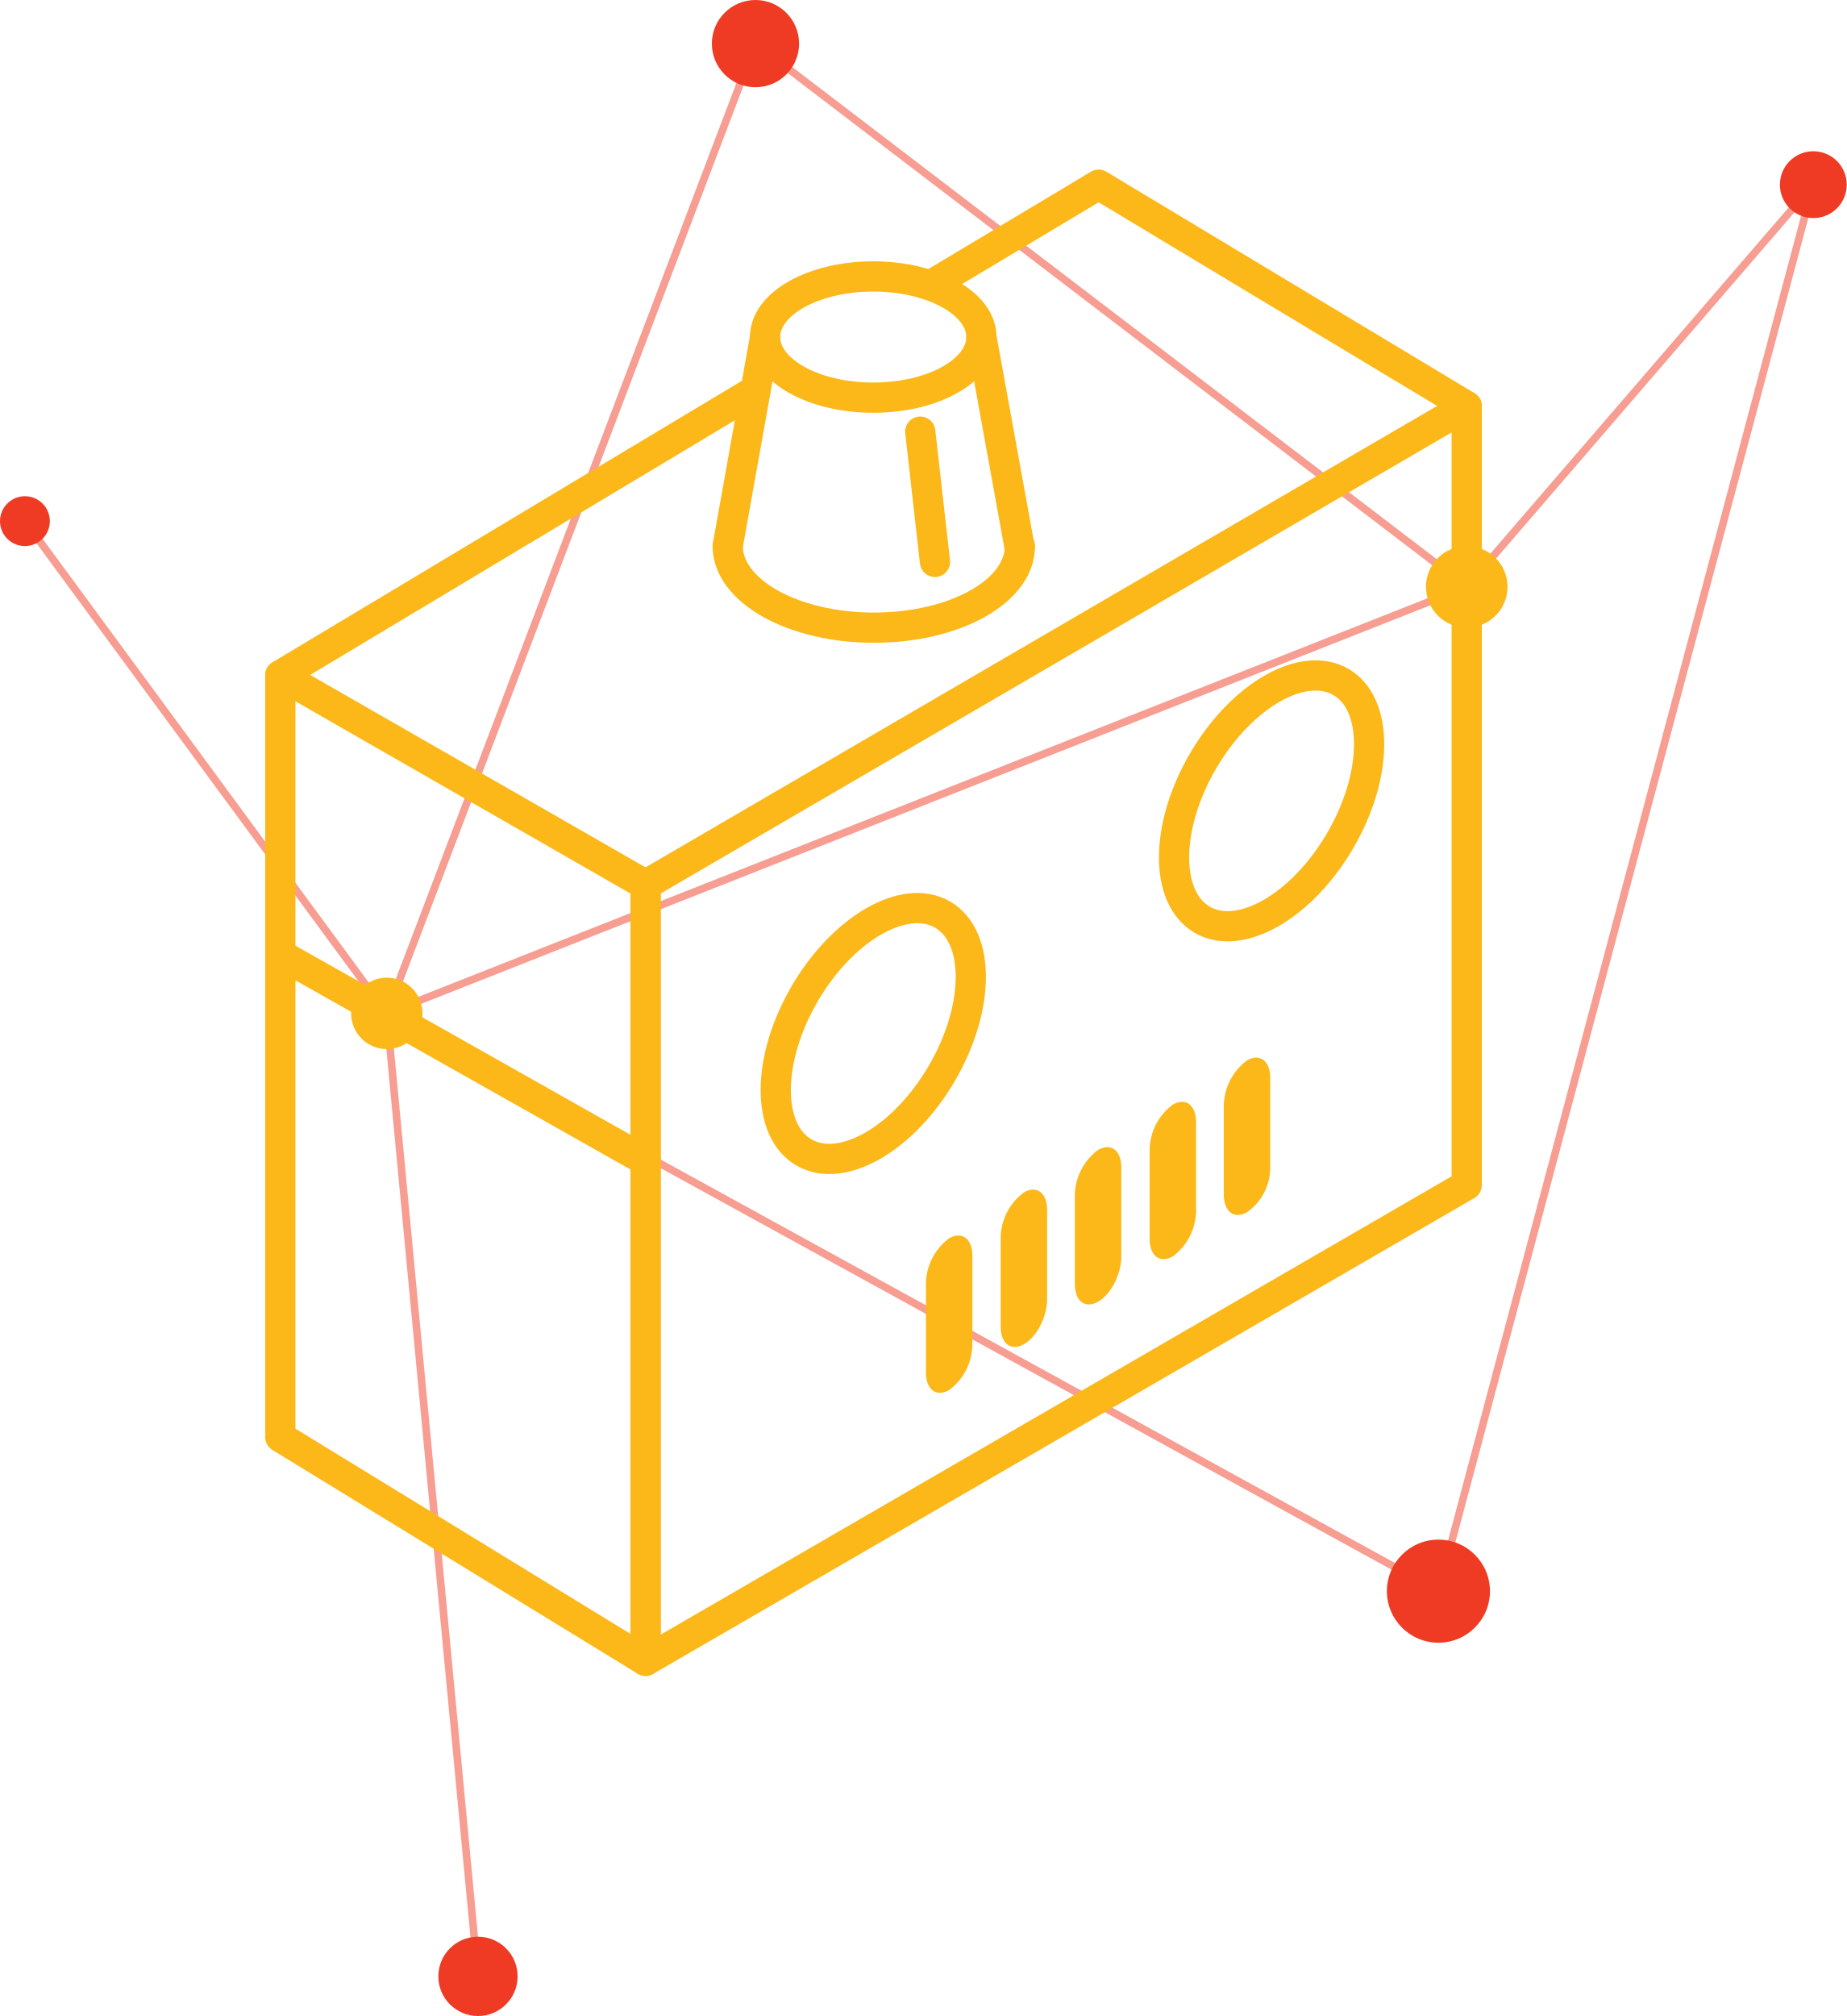
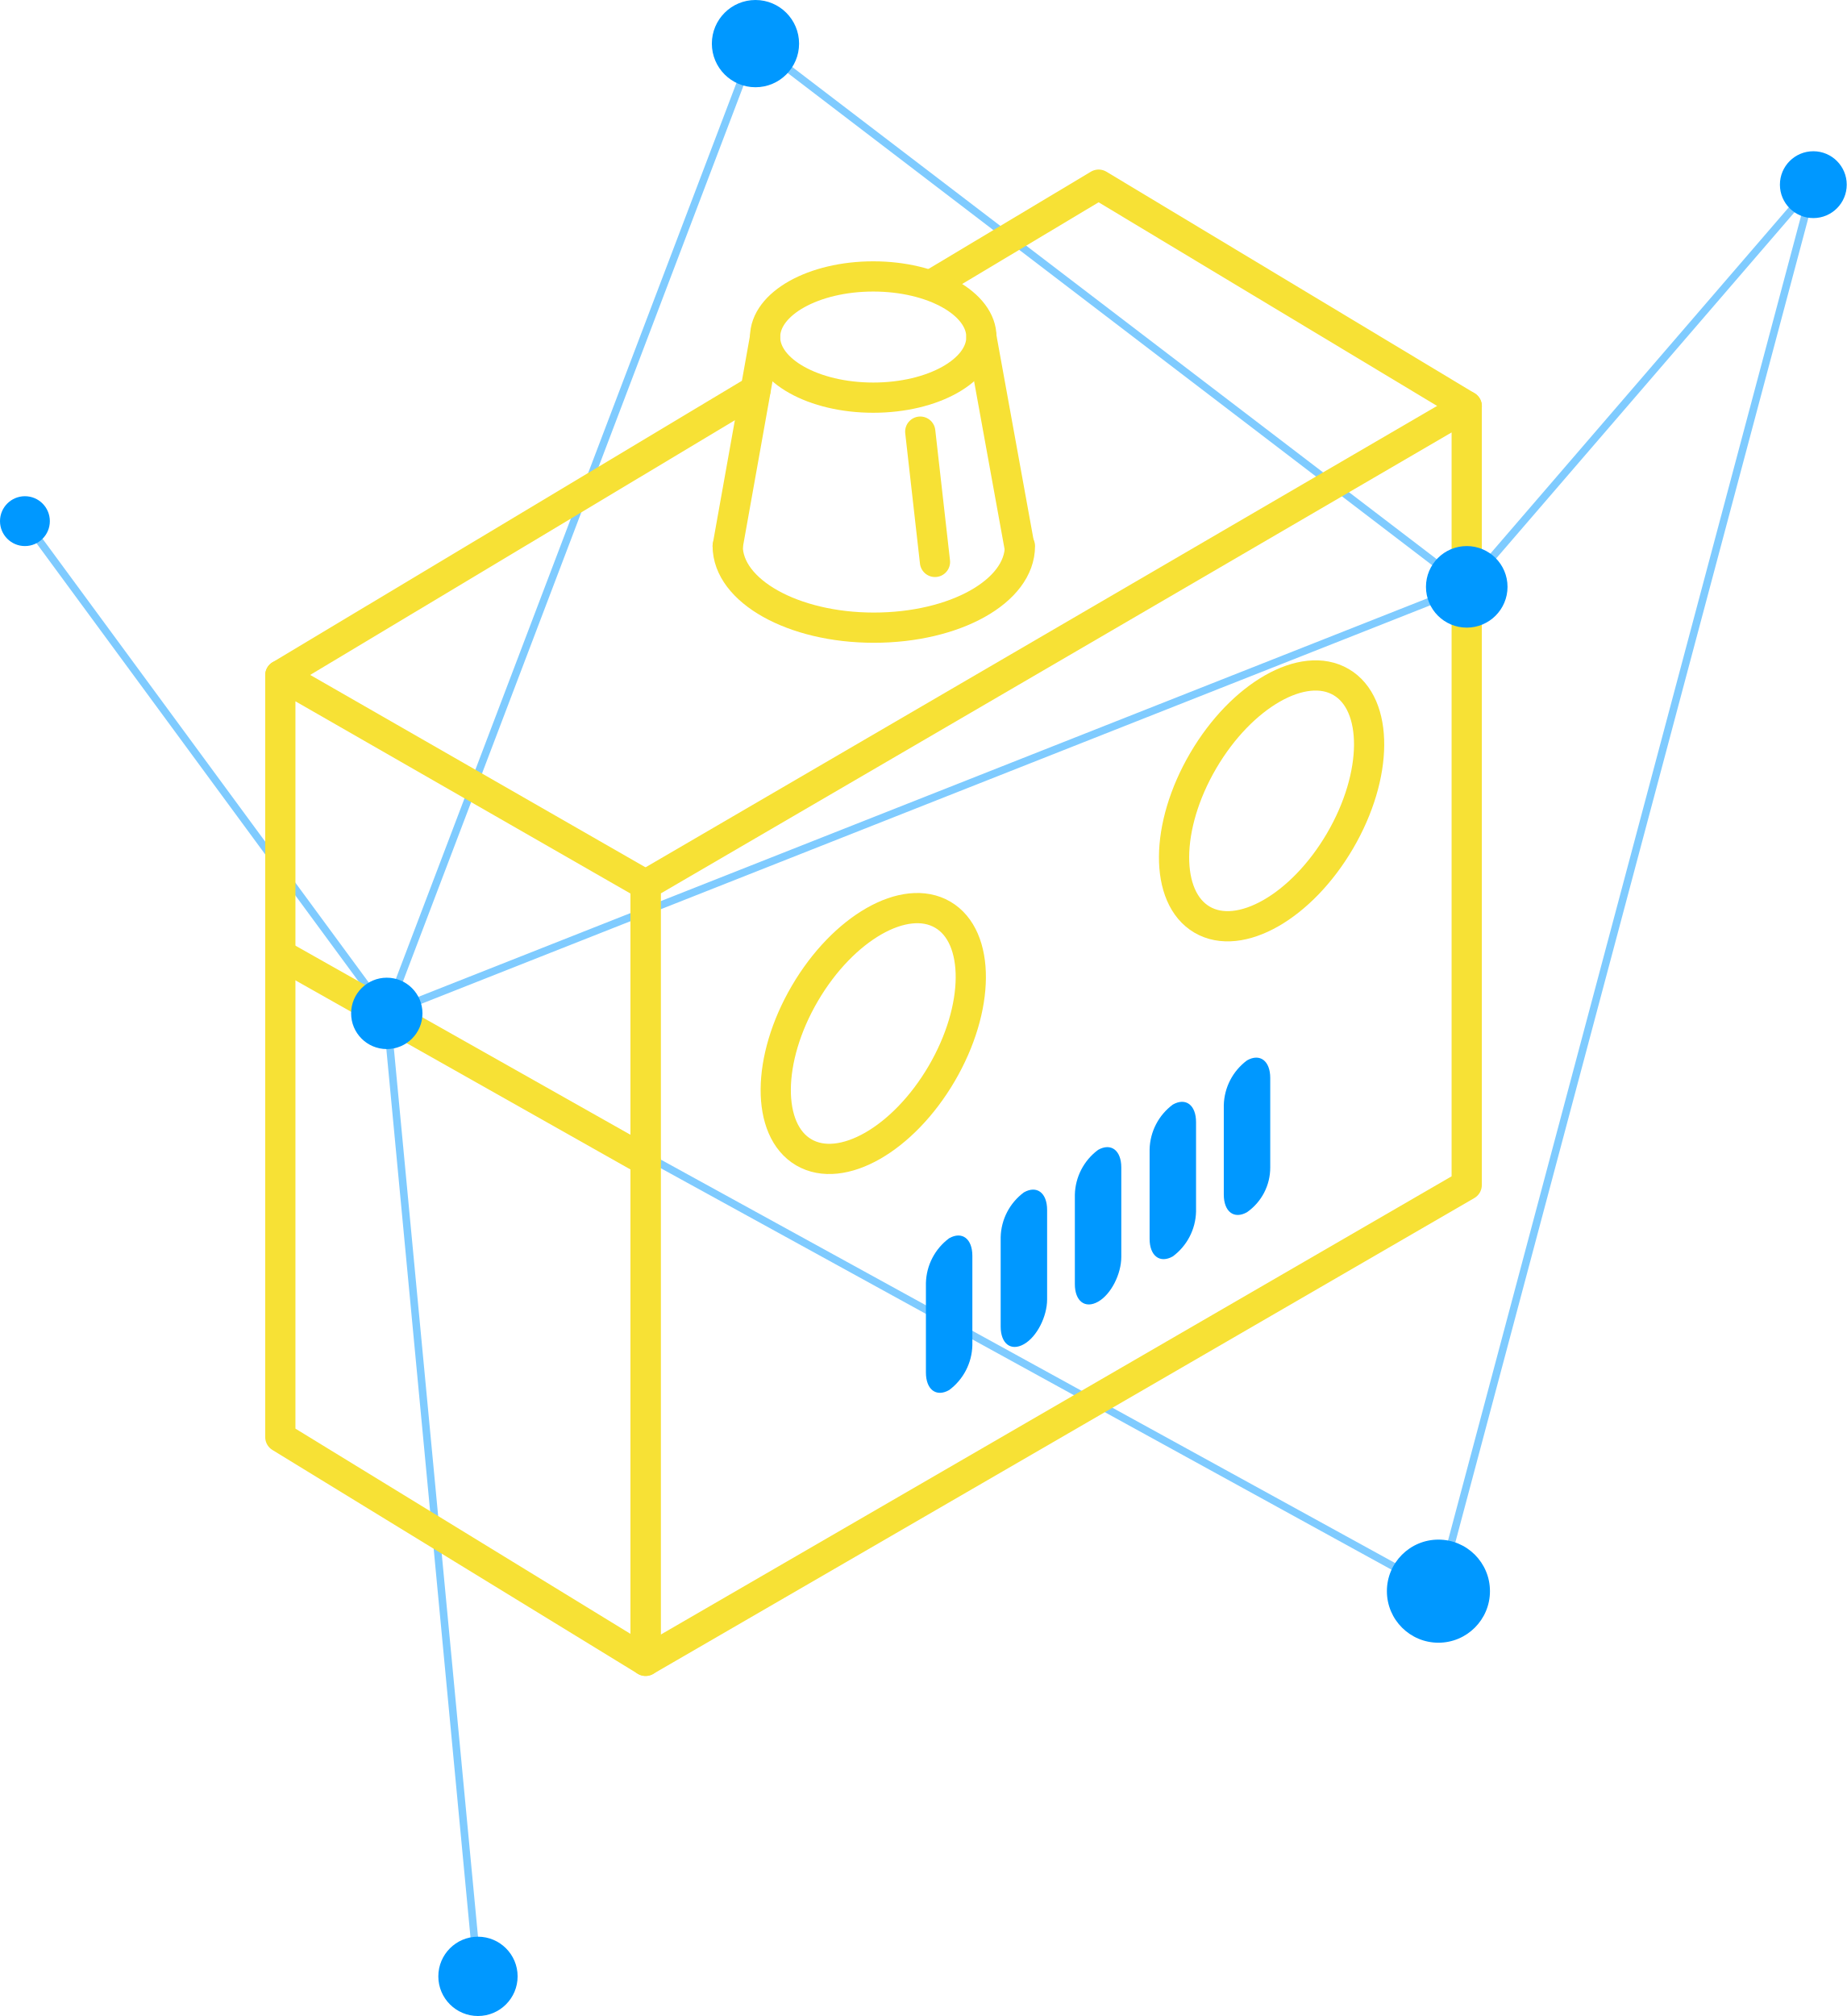
<svg xmlns="http://www.w3.org/2000/svg" id="We_are_robonomics" viewBox="0 0 244.473 266.813">
  <defs>
-     <style>.cls-1,.cls-2,.cls-3{fill:none;stroke-miterlimit:10}.cls-1{stroke:#ef3b24;opacity:.5}.cls-2,.cls-3{stroke:#fbb818;stroke-width:4px}.cls-2{stroke-linecap:round;stroke-linejoin:round}.cls-4{fill:#fbb818}.cls-5{fill:#ef3b24}</style>
+     <style>.cls-1,.cls-2,.cls-3{fill:none;stroke-miterlimit:10}.cls-1{stroke:#0098FF;opacity:.5}.cls-2,.cls-3{stroke:#F7E135;stroke-width:4px}.cls-2{stroke-linecap:round;stroke-linejoin:round}.cls-4{fill:#0098FF}.cls-5{fill:#0098FF}</style>
  </defs>
  <path id="Line_83" d="M142.965 0L0 56.451" class="cls-1" data-name="Line 83" transform="translate(51.204 77.667)" />
  <path id="Line_84" d="M0 0l139.217 76.468" class="cls-1" data-name="Line 84" transform="translate(51.204 134.119)" />
  <path id="Path_107" d="M64.375 284.594L52.3 157.148 4.4 92" class="cls-1" data-name="Path 107" transform="translate(-1.101 -23.029)" />
  <path id="Path_108" d="M68.3 136.046L117.1 7.7l94.161 71.895 45.881-53.228-49.625 186.147" class="cls-1" data-name="Path 108" transform="translate(-17.096 -1.927)" />
  <path id="Path_109" d="M49.5 119.2v100.833l48.355 29.613V146.938z" class="cls-2" data-name="Path 109" transform="translate(-12.391 -29.837)" />
  <path id="Path_110" d="M114 135.048L222.7 71.7v103.082L114 237.755z" class="cls-2" data-name="Path 110" transform="translate(-28.536 -17.948)" />
  <path id="Path_111" d="M165.1 45.57l21.666-12.97L235.5 61.913" class="cls-2" data-name="Path 111" transform="translate(-41.327 -8.16)" />
  <path id="Line_85" d="M0 37.709L62.899 0" class="cls-2" data-name="Line 85" transform="translate(37.109 51.653)" />
  <ellipse id="Ellipse_96" cx="18.217" cy="10.496" class="cls-3" data-name="Ellipse 96" rx="18.217" ry="10.496" transform="rotate(-59.67 177.01 -11.264)" />
  <ellipse id="Ellipse_97" cx="18.217" cy="10.496" class="cls-3" data-name="Ellipse 97" rx="18.217" ry="10.496" transform="rotate(-59.67 176.53 -72.63)" />
  <path id="Path_112" d="M166.574 238.57c-1.724.975-3.074-.075-3.074-2.324V224.4a7.609 7.609 0 0 1 3.074-5.923c1.724-.975 3.074.075 3.074 2.324v11.845a7.609 7.609 0 0 1-3.074 5.924z" class="cls-4" data-name="Path 112" transform="translate(-40.926 -54.597)" />
  <path id="Path_113" d="M179.774 230.47c-1.724.975-3.074-.075-3.074-2.324V216.3a7.609 7.609 0 0 1 3.074-5.923c1.724-.975 3.074.075 3.074 2.324v11.845c-.001 2.254-1.348 4.954-3.074 5.924z" class="cls-4" data-name="Path 113" transform="translate(-44.23 -52.569)" />
  <path id="Path_114" d="M192.874 222.97c-1.724.975-3.074-.075-3.074-2.324V208.8a7.609 7.609 0 0 1 3.074-5.923c1.724-.975 3.074.075 3.074 2.324v11.845c-.001 2.254-1.348 4.954-3.074 5.924z" class="cls-4" data-name="Path 114" transform="translate(-47.51 -50.692)" />
  <path id="Path_115" d="M206.074 214.97c-1.724.975-3.074-.075-3.074-2.324V200.8a7.609 7.609 0 0 1 3.074-5.923c1.724-.975 3.074.075 3.074 2.324v11.845a7.609 7.609 0 0 1-3.074 5.924z" class="cls-4" data-name="Path 115" transform="translate(-50.814 -48.69)" />
  <path id="Path_116" d="M219.174 207.17c-1.724.975-3.074-.075-3.074-2.324V193a7.609 7.609 0 0 1 3.074-5.923c1.724-.975 3.074.075 3.074 2.324v11.845a7.2 7.2 0 0 1-3.074 5.924z" class="cls-4" data-name="Path 116" transform="translate(-54.093 -46.737)" />
  <path id="Line_86" d="M0 0l5.023 27.663" class="cls-2" data-name="Line 86" transform="translate(129.921 44.606)" />
  <path id="Line_87" d="M4.948 0L0 27.663" class="cls-2" data-name="Line 87" transform="translate(96.335 44.606)" />
  <g id="Group_57" data-name="Group 57" transform="translate(96.335 36.585)">
    <ellipse id="Ellipse_98" cx="14.319" cy="8.022" class="cls-2" data-name="Ellipse 98" rx="14.319" ry="8.022" transform="translate(4.948)" />
    <path id="Path_117" d="M128.5 96.4c0 5.923 8.621 10.8 19.342 10.8s19.342-4.8 19.342-10.8" class="cls-2" data-name="Path 117" transform="translate(-128.5 -60.715)" />
  </g>
  <path id="Line_88" d="M0 0l1.949 17.243" class="cls-2" data-name="Line 88" transform="translate(121.824 57.126)" />
  <path id="Line_89" d="M0 0l48.355 27.289" class="cls-2" data-name="Line 89" transform="translate(37.109 126.322)" />
  <circle id="Ellipse_99" cx="3.299" cy="3.299" r="3.299" class="cls-5" data-name="Ellipse 99" transform="translate(0 65.673)" />
  <circle id="Ellipse_100" cx="5.398" cy="5.398" r="5.398" class="cls-4" data-name="Ellipse 100" transform="translate(188.771 72.27)" />
  <circle id="Ellipse_101" cx="4.723" cy="4.723" r="4.723" class="cls-4" data-name="Ellipse 101" transform="translate(46.481 129.396)" />
  <circle id="Ellipse_102" cx="4.423" cy="4.423" r="4.423" class="cls-5" data-name="Ellipse 102" transform="translate(235.626 20.017)" />
  <circle id="Ellipse_103" cx="5.248" cy="5.248" r="5.248" class="cls-5" data-name="Ellipse 103" transform="translate(58.026 256.318)" />
  <circle id="Ellipse_104" cx="6.822" cy="6.822" r="6.822" class="cls-5" data-name="Ellipse 104" transform="translate(183.598 203.765)" />
  <circle id="Ellipse_105" cx="5.773" cy="5.773" r="5.773" class="cls-5" data-name="Ellipse 105" transform="translate(94.236)" />
</svg>
